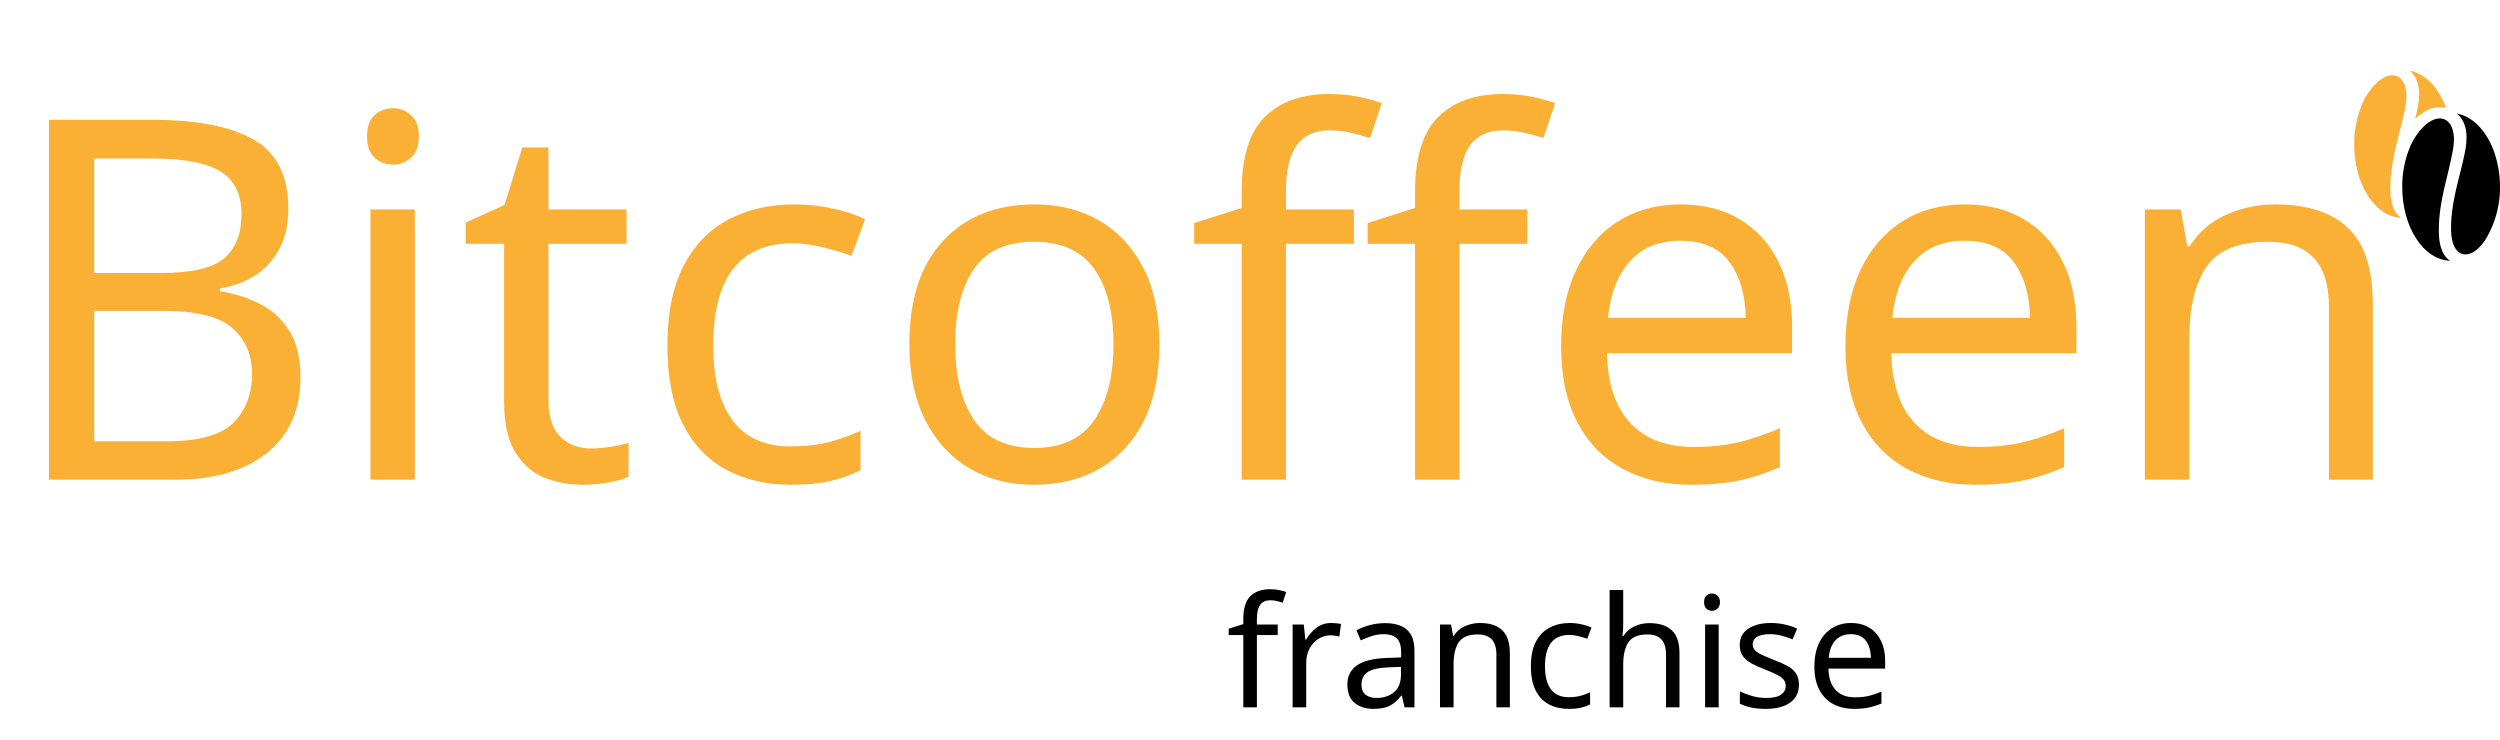
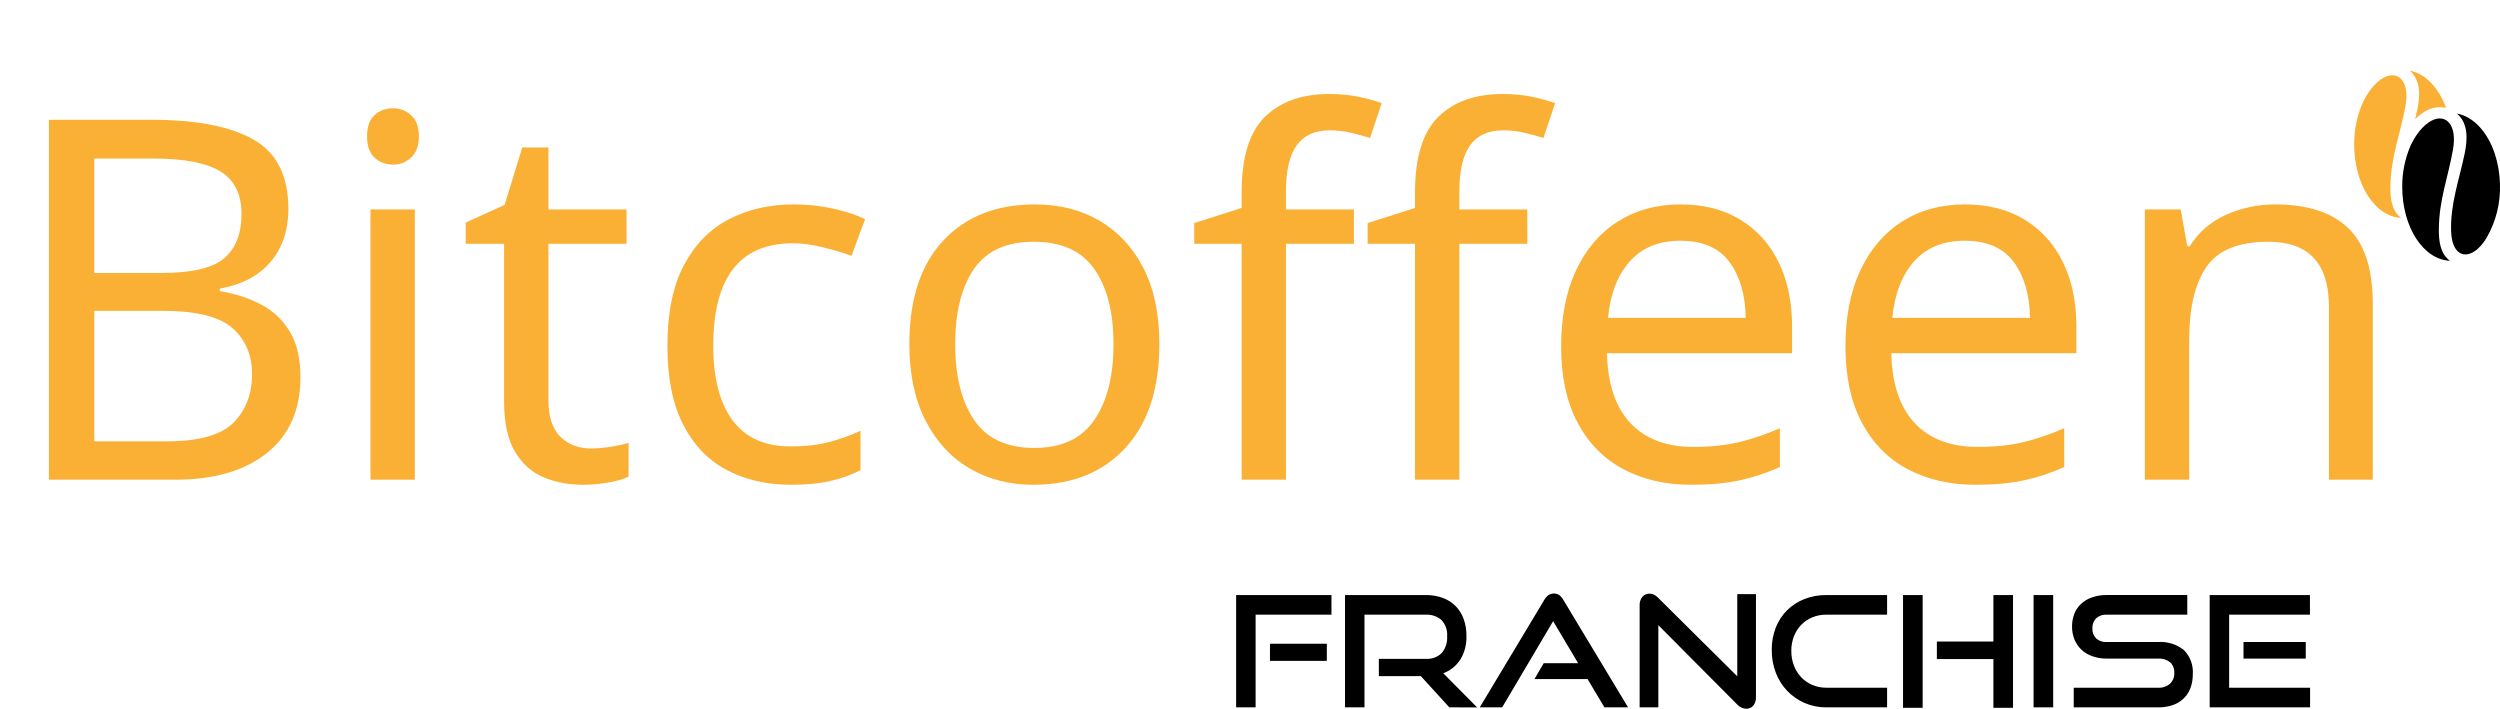
- <svg xmlns="http://www.w3.org/2000/svg" width="307.484" height="91" viewBox="0 0 307.484 91">
-   <g id="prefix__Group_3567" data-name="Group 3567" transform="translate(-1249 -2468.001)">
-     <text id="prefix__Bitcoffeen" transform="translate(1249 2527.001)" style="font-size:62px;font-family:NewYorkExtraLarge-Medium,New York Extra Large;font-weight:500;fill:#f9b034">
+ <svg xmlns="http://www.w3.org/2000/svg" width="307.484" height="87.171" viewBox="0 0 307.484 87.171">
+   <g id="Group_3567" data-name="Group 3567" transform="translate(-1249 -2468.001)">
+     <text id="Bitcoffeen" transform="translate(1249 2527.001)" fill="#f9b034" font-size="62" font-family="NewYorkExtraLarge-Medium, New York Extra Large" font-weight="500">
      <tspan x="0" y="0">Bitcoffeen</tspan>
    </text>
-     <text id="prefix__franchise" transform="translate(1534 2555.001)" style="font-size:19px;font-family:GoodTimesRg-Regular,Good Times">
-       <tspan x="-134.159" y="0">franchise</tspan>
-     </text>
-     <g id="prefix__Group_3566" data-name="Group 3566" transform="translate(1538.547 2476.687)">
-       <path id="prefix__Path_15" d="M199.9 265.421c1.937.368 3.577 2.127 4.474 4.59a3.419 3.419 0 00-2.553.407 2.267 2.267 0 00-.244.145 6.062 6.062 0 00-1.013.819c.083-.336.162-.673.236-1.013.392-1.8.492-3.732-.9-4.948zm-1.046 18.114c-3.26-.147-5.838-4.2-5.786-9.154a12.534 12.534 0 011.08-5.072 8.814 8.814 0 01.941-1.56 6.593 6.593 0 01.5-.589c2.067-2.137 4.033-1.2 3.9 1.637a7.937 7.937 0 01-.13 1.084c-.638 3.407-1.776 6.108-1.839 9.786-.023 1.368.12 3 1.33 3.87z" data-name="Path 15" transform="translate(-193.065 -265.421)" style="fill-rule:evenodd;fill:#f9b034" />
-       <path id="prefix__Path_16" d="M205.018 270.092c2.039.365 3.766 2.272 4.655 4.927a12.909 12.909 0 01.639 3.725 12.334 12.334 0 01-1.646 6.631c-1.782 2.957-4.235 2.7-4.361-.763-.122-3.367.994-6.368 1.663-9.589.373-1.8.452-3.729-.95-4.931zm-.854 18.1c-3.255-.113-5.872-4.134-5.872-9.079a12.528 12.528 0 011.025-5.074 8.76 8.76 0 01.924-1.568 6.307 6.307 0 01.494-.593c2.041-2.156 4.013-1.24 3.913 1.591a7.817 7.817 0 01-.12 1.084c-.6 3.408-1.708 6.117-1.733 9.788-.008 1.366.152 3 1.369 3.85z" data-name="Path 16" transform="translate(-192.38 -264.808)" style="fill-rule:evenodd" />
+     <path id="Path_6118" data-name="Path 6118" d="M-132.962,0V-13.813h11.723V-11.4h-9.329V0Zm4.161-5.719V-7.828h6.992v2.109ZM-106.742,0l-3.5-3.838h-5.168V-5.966h5.757a2.574,2.574,0,0,0,1.976-.713,2.913,2.913,0,0,0,.665-2.061,2.636,2.636,0,0,0-.693-2,2.724,2.724,0,0,0-1.948-.656h-7.524V0h-2.394V-13.813h9.918a5.939,5.939,0,0,1,2.109.351,4.323,4.323,0,0,1,1.577,1.007,4.375,4.375,0,0,1,.988,1.587,6.028,6.028,0,0,1,.342,2.09,5.257,5.257,0,0,1-.75,2.9,4.2,4.2,0,0,1-2.1,1.682l4.161,4.2Zm19.076,0-2.071-3.477h-6.536l1.14-1.957H-90.9L-93.974-10.6-100.244,0H-103l7.942-13.224a1.829,1.829,0,0,1,.494-.57A1.125,1.125,0,0,1-93.879-14a1.084,1.084,0,0,1,.674.209,1.891,1.891,0,0,1,.484.57L-84.759,0Zm6.631-10.108V0h-2.3V-12.54A1.571,1.571,0,0,1-83-13.594a1.125,1.125,0,0,1,.9-.39,1.211,1.211,0,0,1,.513.114,1.84,1.84,0,0,1,.513.38l9.747,9.671V-13.927h2.3V-1.273a1.563,1.563,0,0,1-.332,1.064,1.1,1.1,0,0,1-.865.38,1.543,1.543,0,0,1-1.1-.513ZM-60.382,0a6.531,6.531,0,0,1-2.67-.541,6.631,6.631,0,0,1-2.128-1.482,6.694,6.694,0,0,1-1.406-2.233,7.625,7.625,0,0,1-.5-2.793,7.381,7.381,0,0,1,.5-2.774,6.161,6.161,0,0,1,1.406-2.137,6.334,6.334,0,0,1,2.128-1.368,7.2,7.2,0,0,1,2.67-.484H-52.9V-11.4h-7.486a4.38,4.38,0,0,0-1.72.333,4.064,4.064,0,0,0-1.358.921,4.234,4.234,0,0,0-.893,1.406,4.869,4.869,0,0,0-.323,1.8,4.965,4.965,0,0,0,.323,1.805A4.3,4.3,0,0,0-63.46-3.7a4.113,4.113,0,0,0,1.358.941,4.275,4.275,0,0,0,1.72.342H-52.9V0Zm20.558.057v-6h-6.954V-8.094h6.954v-5.719h2.413V.057Zm-11.115,0v-13.87h2.413V.057ZM-34.884,0V-13.813h2.413V0Zm4.94,0V-2.413h10.355A2.088,2.088,0,0,0-18.1-2.907a1.72,1.72,0,0,0,.523-1.311A1.665,1.665,0,0,0-18.1-5.557,2.231,2.231,0,0,0-19.589-6h-6.346A4.991,4.991,0,0,1-27.692-6.3a3.8,3.8,0,0,1-1.33-.817,3.593,3.593,0,0,1-.836-1.244,4.136,4.136,0,0,1-.294-1.577,4.258,4.258,0,0,1,.275-1.549,3.309,3.309,0,0,1,.817-1.226,3.863,3.863,0,0,1,1.34-.807,5.247,5.247,0,0,1,1.824-.295h9.918V-11.4H-25.9a1.769,1.769,0,0,0-1.292.447,1.662,1.662,0,0,0-.456,1.245,1.611,1.611,0,0,0,.465,1.235,1.772,1.772,0,0,0,1.264.437h6.327a4.625,4.625,0,0,1,3.2.988,3.848,3.848,0,0,1,1.092,3,4.747,4.747,0,0,1-.266,1.615,3.485,3.485,0,0,1-.8,1.283A3.646,3.646,0,0,1-17.7-.3a5.356,5.356,0,0,1-1.89.3Zm16.72,0V-13.813H-.893V-11.4H-10.83v8.987H-.874V0Zm4.161-6V-8.037h7.657V-6Z" transform="translate(1534 2555.001)" />
+     <g id="Group_3566" data-name="Group 3566" transform="translate(1538.547 2476.687)">
+       <path id="Path_15" data-name="Path 15" d="M199.9,265.421c1.937.368,3.577,2.127,4.474,4.59a3.419,3.419,0,0,0-2.553.407,2.267,2.267,0,0,0-.244.145,6.062,6.062,0,0,0-1.013.819c.083-.336.162-.673.236-1.013.392-1.8.492-3.732-.9-4.948Zm-1.046,18.114c-3.26-.147-5.838-4.2-5.786-9.154a12.534,12.534,0,0,1,1.08-5.072,8.814,8.814,0,0,1,.941-1.56,6.593,6.593,0,0,1,.5-.589c2.067-2.137,4.033-1.2,3.9,1.637a7.937,7.937,0,0,1-.13,1.084c-.638,3.407-1.776,6.108-1.839,9.786-.023,1.368.12,3,1.33,3.87Z" transform="translate(-193.065 -265.421)" fill="#f9b034" fill-rule="evenodd" />
+       <path id="Path_16" data-name="Path 16" d="M205.018,270.092c2.039.365,3.766,2.272,4.655,4.927a12.909,12.909,0,0,1,.639,3.725,12.334,12.334,0,0,1-1.646,6.631c-1.782,2.957-4.235,2.7-4.361-.763-.122-3.367.994-6.368,1.663-9.589.373-1.8.452-3.729-.95-4.931Zm-.854,18.1c-3.255-.113-5.872-4.134-5.872-9.079a12.528,12.528,0,0,1,1.025-5.074,8.76,8.76,0,0,1,.924-1.568,6.307,6.307,0,0,1,.494-.593c2.041-2.156,4.013-1.24,3.913,1.591a7.817,7.817,0,0,1-.12,1.084c-.6,3.408-1.708,6.117-1.733,9.788-.008,1.366.152,3,1.369,3.85Z" transform="translate(-192.38 -264.808)" fill-rule="evenodd" />
    </g>
  </g>
</svg>
